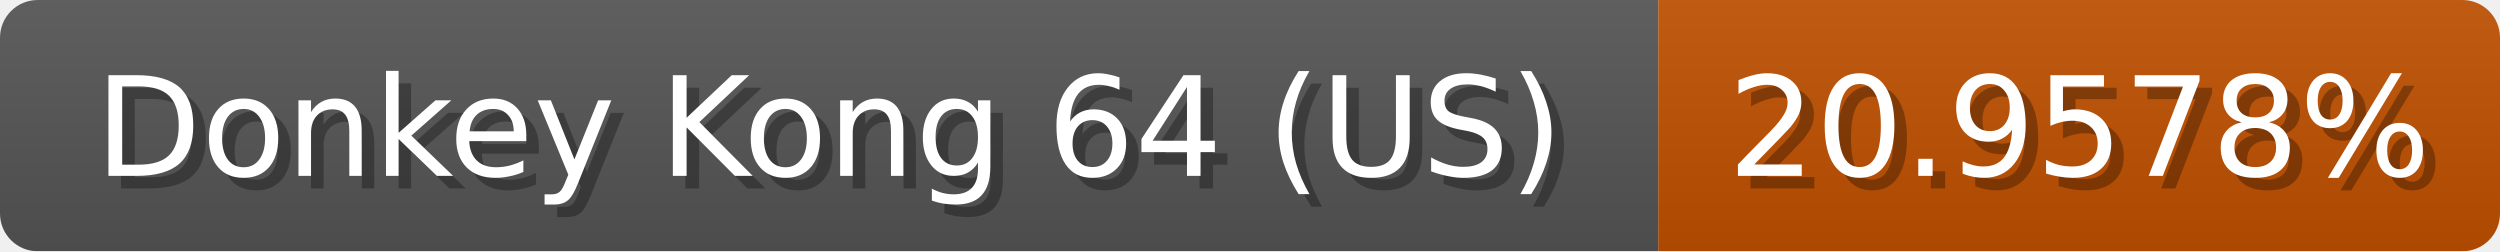
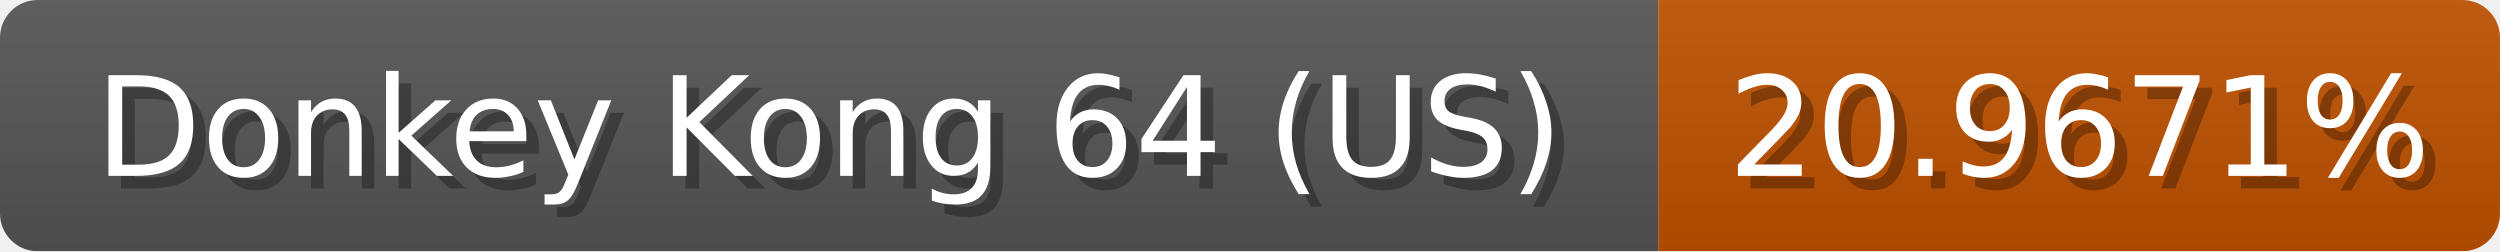
<svg xmlns="http://www.w3.org/2000/svg" width="199" height="20">
  <linearGradient id="b" x2="0" y2="100%">
    <stop offset="0" stop-color="#bbb" stop-opacity=".1" />
    <stop offset="1" stop-opacity=".1" />
  </linearGradient>
  <mask id="anybadge_1">
    <rect width="199" height="20" rx="3" fill="#fff" />
  </mask>
  <g mask="url(#anybadge_1)">
    <path fill="#555" d="M0 0h132v20H0z" />
-     <path fill="#c05000" d="M132 0h67v20H132z" />
+     <path fill="#c05100" d="M132 0h67v20H132z" />
    <path fill="url(#b)" d="M0 0h199v20H0z" />
  </g>
  <g fill="#fff" text-anchor="middle" font-family="DejaVu Sans,Verdana,Geneva,sans-serif" font-size="11">
    <text x="67.0" y="15" fill="#010101" fill-opacity=".3">Donkey Kong 64 (US)</text>
    <text x="66.0" y="14">Donkey Kong 64 (US)</text>
  </g>
  <g fill="#fff" text-anchor="middle" font-family="DejaVu Sans,Verdana,Geneva,sans-serif" font-size="11">
-     <text x="166.5" y="15" fill="#010101" fill-opacity=".3">20.9578%</text>
-     <text x="165.5" y="14">20.9578%</text>
+     <text x="166.5" y="15" fill="#010101" fill-opacity=".3">20.9671%</text>
+     <text x="165.5" y="14">20.9671%</text>
  </g>
</svg>
